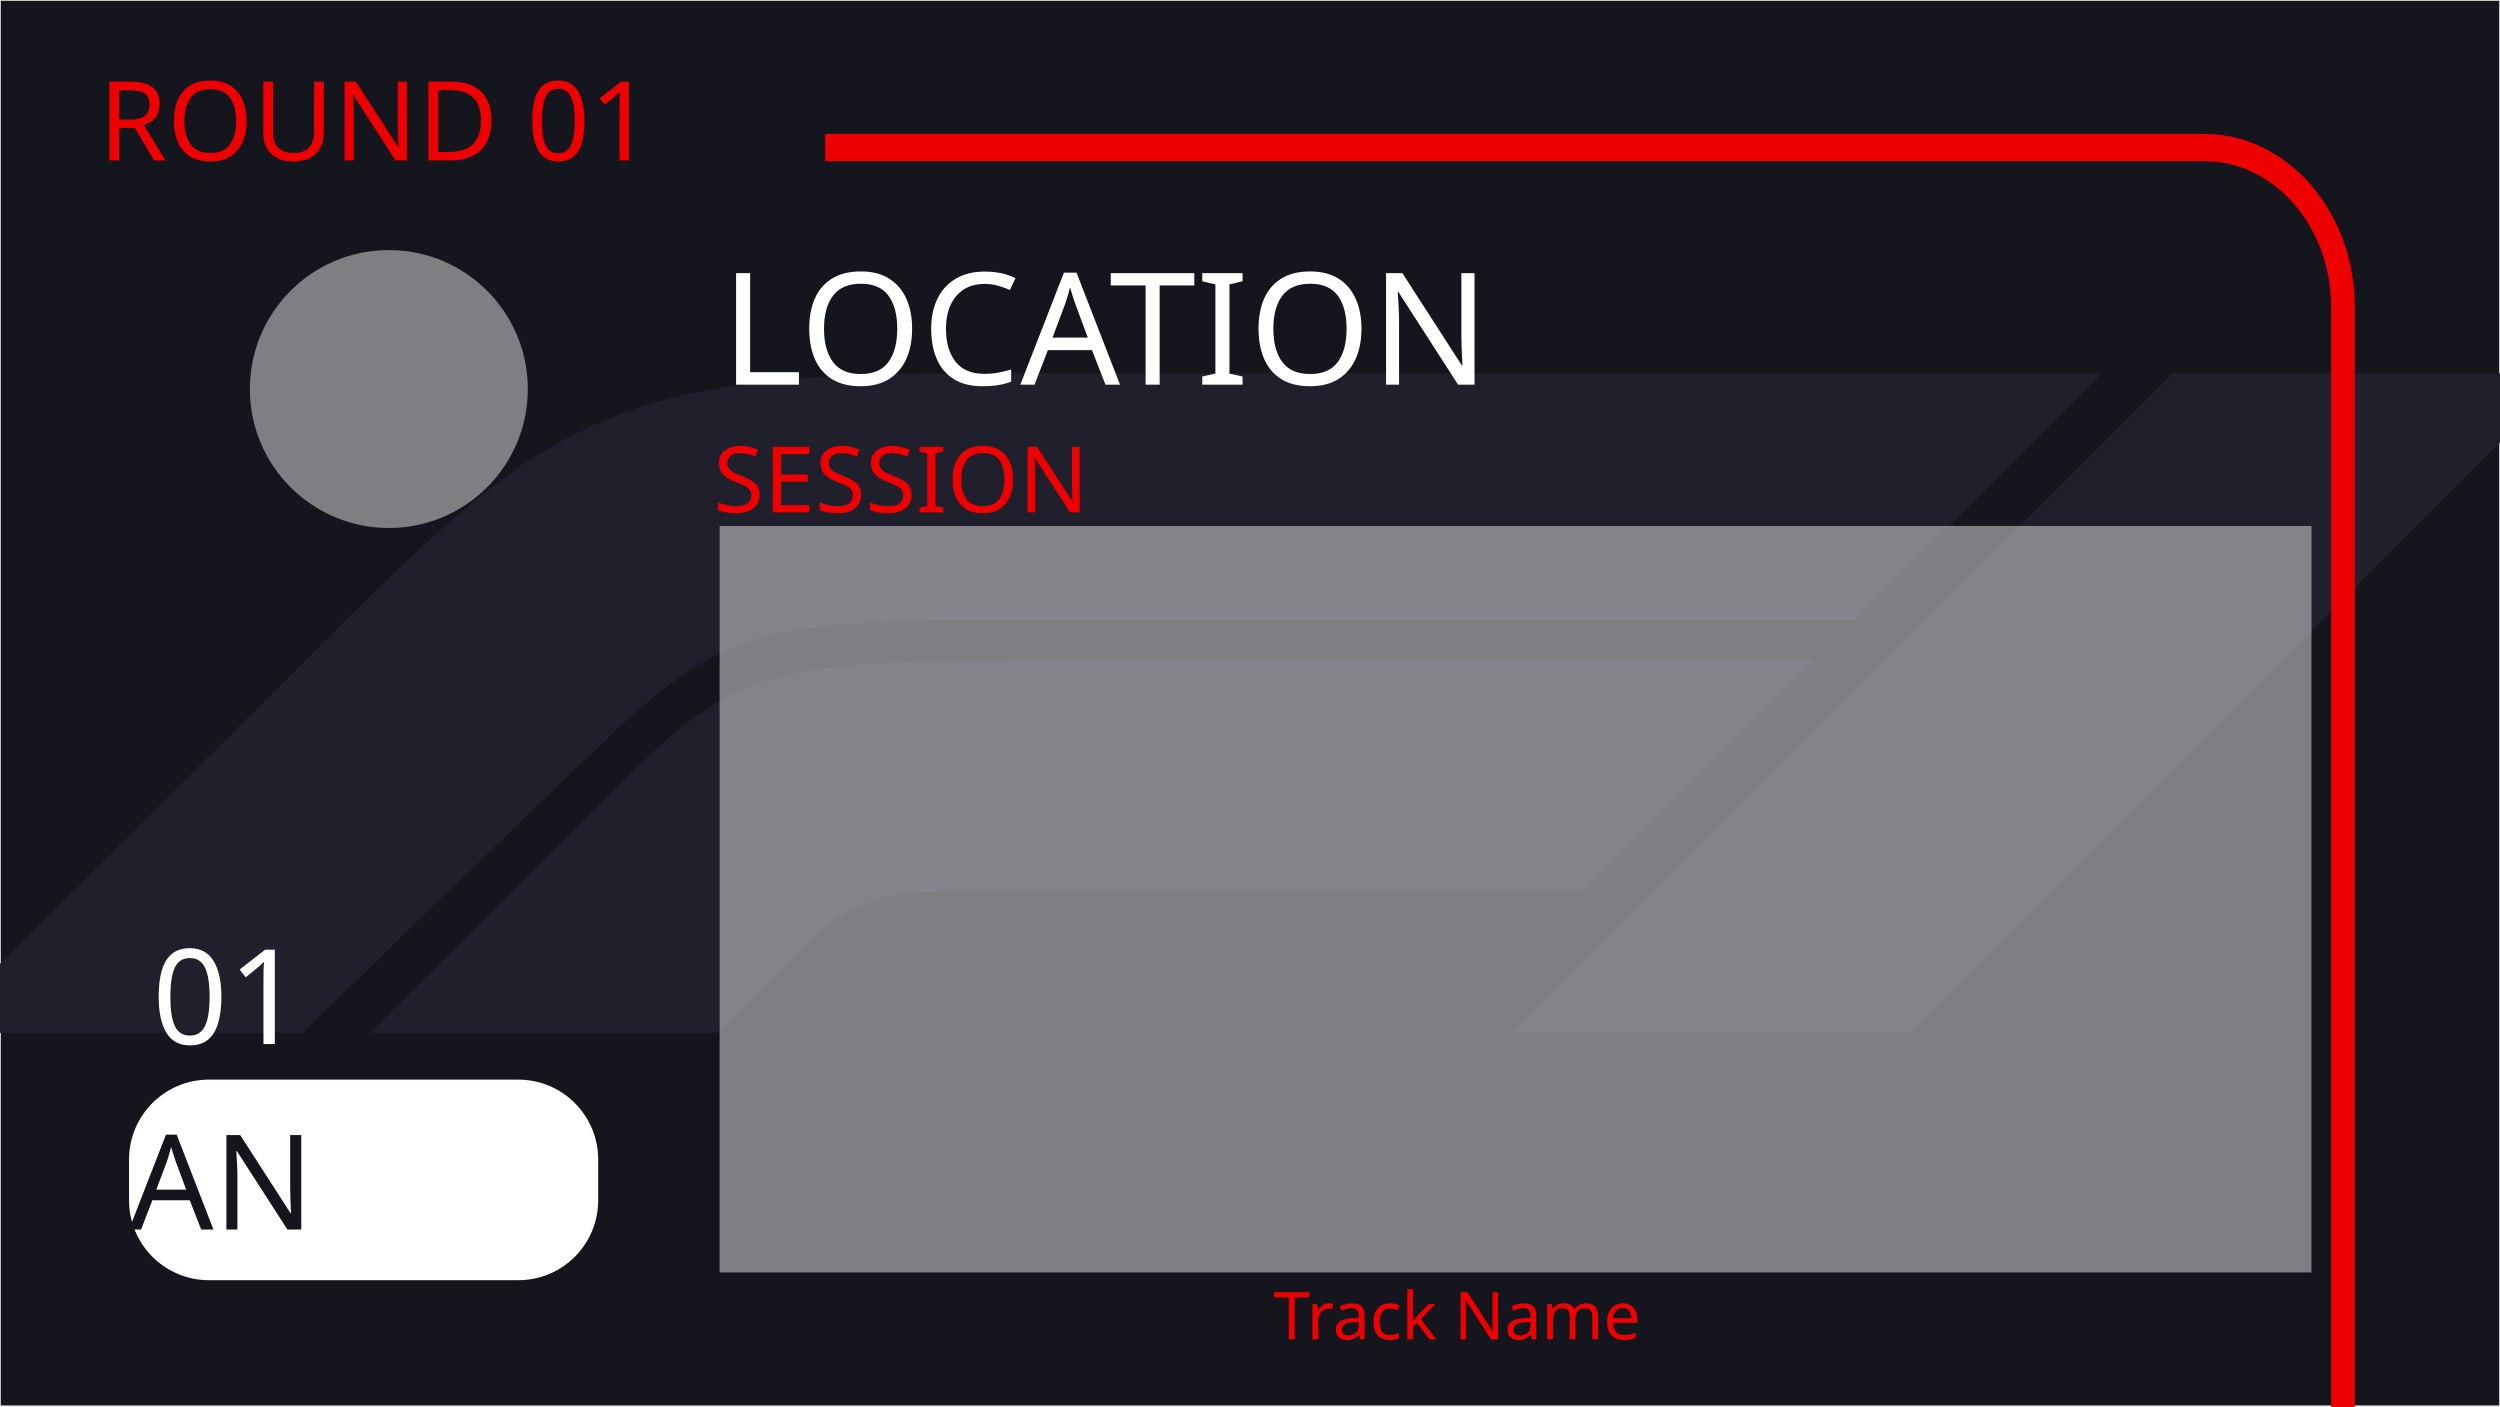
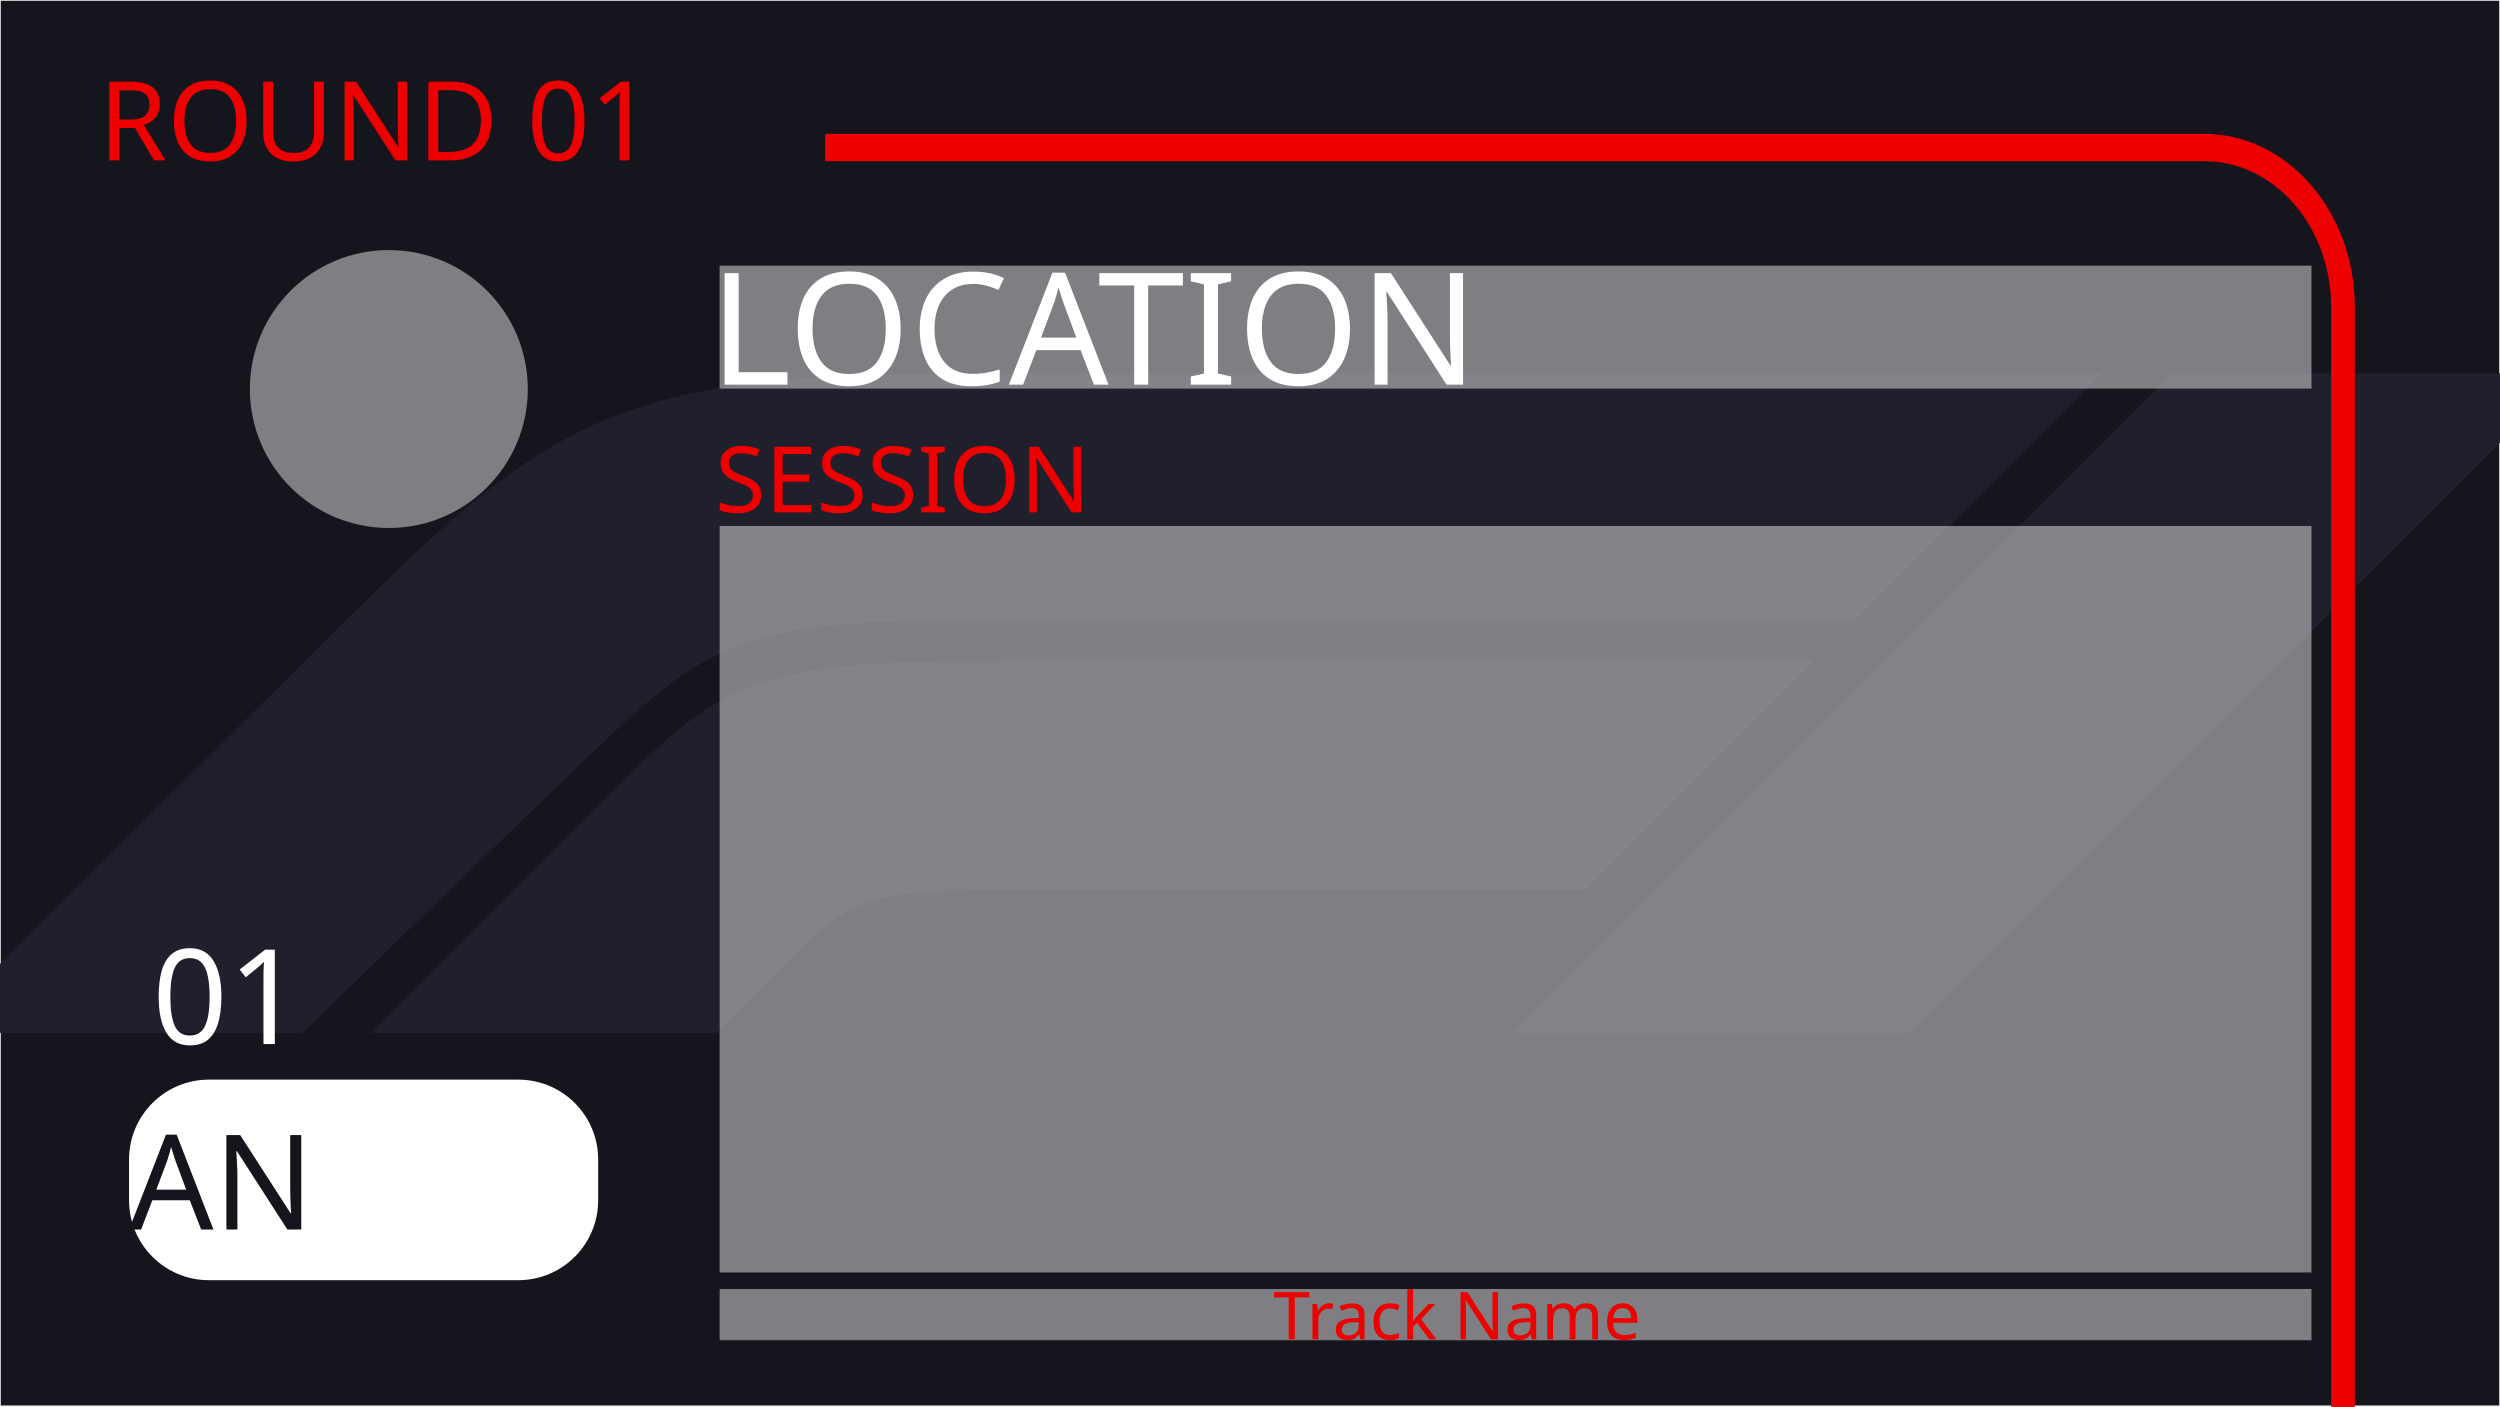
- <svg xmlns="http://www.w3.org/2000/svg" xmlns:xlink="http://www.w3.org/1999/xlink" width="720mm" height="405mm" viewBox="0 0 720 405" version="1.1" id="svg1" xml:space="preserve">
+ <svg xmlns="http://www.w3.org/2000/svg" width="720mm" height="405mm" viewBox="0 0 720 405" version="1.1" id="svg1" xml:space="preserve">
  <defs id="defs1">
    <path d="M101.087,30 L101.712,30 L101.712,27.107 L101.722,27.107 L102.762,30 L103.302,30 L104.342,27.107 L104.352,27.107 L104.352,30 L104.977,30 L104.977,26.251 L104.064,26.251 L103.056,29.186 L103.045,29.186 L102.011,26.251 L101.087,26.251 L101.087,30 Z M97.627,26.818 L98.814,26.818 L98.814,30 L99.47,30 L99.47,26.818 L100.662,26.818 L100.662,26.251 L97.627,26.251 L97.627,26.818 Z M90,30 L120,0 L101.944,0 L71.944,30 L90,30 Z M85.699,13.065 L49.382,13.065 C38.314,13.065 36.377,13.652 31.636,18.392 C27.202,22.826 20.001,30 20.001,30 L35.732,30 L39.486,26.247 C41.953,23.779 43.226,23.524 48.407,23.524 L75.241,23.524 L85.699,13.065 Z M31.152,16.253 C27.877,19.343 20.753,26.263 16.913,30 L-6.25e-05,30 C-6.25e-05,30 13.552,16.487 21.085,9.072 C28.846,1.685 32.714,0 46.949,0 L98.764,0 L87.545,11.219 L48.001,11.219 C37.999,11.219 35.752,11.912 31.152,16.253 Z" id="path-1" />
  </defs>
  <g id="layer1">
-     <rect style="opacity:0.998;fill:#15151e;stroke:none;stroke-width:0.46" id="rect1" width="719.54" height="404.54" x="0.23" y="0.23" />
-     <g id="Page-1" style="fill:none;fill-rule:evenodd;stroke:none;stroke-width:1" transform="matrix(6.332696,0,0,6.332696,-19.96134,107.5096)">
-       <mask id="mask-2" fill="#ffffff">
-         <use xlink:href="#path-1" id="use1" />
-       </mask>
-       <use id="Fill-1" fill="#ee0000" xlink:href="#path-1" style="fill:#201f2c;fill-opacity:1" />
-       <rect style="opacity:0.998;fill:#15151e;fill-opacity:1;stroke:none;stroke-width:0.223;stroke-opacity:1" id="rect2" width="61.003" height="35.541" x="594.117" y="269.74" transform="matrix(0.1579106,0,0,0.1579106,3.152108,-16.9769)" />
-     </g>
-     <text xml:space="preserve" style="font-style:normal;font-variant:normal;font-weight:normal;font-stretch:normal;font-size:31.75px;line-height:100%;font-family:Formula1;-inkscape-font-specification:Formula1;text-align:start;word-spacing:0px;writing-mode:lr-tb;direction:ltr;text-anchor:start;opacity:0.998;fill:#ee0000;fill-opacity:1;stroke:none;stroke-width:0.223;stroke-opacity:1" x="28.403" y="46.198" id="text2">
+     <rect style="opacity:1;fill:#15151e;stroke:none;stroke-width:0.46" id="rect1" width="719.54" height="404.54" x="0.23" y="0.23" />
+     <path d="M 549.981,297.491 739.962,107.51 H 625.617 L 435.64,297.491 Z M 522.742,190.247 H 292.758 c -70.091,0 -82.357,3.716 -112.378,33.737 -28.078,28.078 -73.685,73.507 -73.685,73.507 h 99.625 l 23.767,-23.767 c 15.626,-15.626 23.684,-17.245 56.496,-17.245 h 169.93 z m -345.429,20.189 c -20.736,19.564 -65.852,63.39 -90.17,87.055 H -19.962 c 0,0 85.824,-85.575 133.525,-132.527 C 162.709,118.181 187.208,107.51 277.35,107.51 h 328.133 l -71.049,71.045 H 284.015 c -63.339,0 -77.572,4.389 -106.702,31.881 z" id="Fill-1-6" style="fill:#201f2c;fill-opacity:1;fill-rule:evenodd;stroke:none;stroke-width:6.333" />
+     <text xml:space="preserve" style="font-style:normal;font-variant:normal;font-weight:normal;font-stretch:normal;font-size:31.75px;line-height:100%;font-family:Formula1;-inkscape-font-specification:Formula1;text-align:start;word-spacing:0px;writing-mode:lr-tb;direction:ltr;text-anchor:start;opacity:1;fill:#ee0000;fill-opacity:1;stroke:none;stroke-width:0.223;stroke-opacity:1" x="28.403" y="46.198" id="text2">
      <tspan style="font-style:normal;font-variant:normal;font-weight:normal;font-stretch:normal;font-size:31.75px;font-family:Formula1;-inkscape-font-specification:Formula1;fill:#ee0000;fill-opacity:1;stroke-width:0.223" x="28.403" y="46.198" id="tspan1">ROUND 01</tspan>
    </text>
-     <path style="opacity:0.998;fill:none;fill-opacity:1;stroke:#ee0000;stroke-width:7.836;stroke-linecap:butt;stroke-linejoin:miter;stroke-dasharray:none;stroke-opacity:1" d="m 187.887,39.219 h 456.585 a 45.968,45.968 45 0 1 45.968,45.968 V 413.17" id="path3" transform="matrix(0.8698224,0,0,1.000702,74.21747,3.230212)" />
+     <path style="opacity:1;fill:none;fill-opacity:1;stroke:#ee0000;stroke-width:7.836;stroke-linecap:butt;stroke-linejoin:miter;stroke-dasharray:none;stroke-opacity:1" d="m 187.887,39.219 h 456.585 a 45.968,45.968 45 0 1 45.968,45.968 V 413.17" id="path3" transform="matrix(0.8698224,0,0,1.000702,74.21747,3.230212)" />
    <g id="g10" transform="translate(1.371637)">
-       <text xml:space="preserve" style="font-style:normal;font-variant:normal;font-weight:normal;font-stretch:normal;font-size:44.979px;line-height:100%;font-family:Formula1;-inkscape-font-specification:Formula1;text-align:start;word-spacing:0px;writing-mode:lr-tb;direction:ltr;text-anchor:start;opacity:0.998;fill:#ffffff;fill-opacity:1;stroke:none;stroke-width:7.836;stroke-linecap:butt;stroke-linejoin:miter;stroke-dasharray:none;stroke-opacity:1" x="206.261" y="110.782" id="text3">
-         <tspan id="tspan3" style="font-style:normal;font-variant:normal;font-weight:500;font-stretch:normal;font-size:44.979px;font-family:Formula1;-inkscape-font-specification:'Formula1 Medium';stroke:none;stroke-width:7.836" x="206.261" y="110.782">LOCATION</tspan>
+       <rect style="display:inline;opacity:0.998;fill:#ffffff;fill-opacity:0.448;stroke-width:9.487" id="rect3-7" width="458.454" height="35.41" x="205.882" y="76.508" />
+       <text xml:space="preserve" style="font-style:normal;font-variant:normal;font-weight:normal;font-stretch:normal;font-size:44.979px;line-height:100%;font-family:Formula1;-inkscape-font-specification:Formula1;text-align:start;word-spacing:0px;writing-mode:lr-tb;direction:ltr;text-anchor:start;opacity:1;fill:#ffffff;fill-opacity:1;stroke:none;stroke-width:7.836;stroke-linecap:butt;stroke-linejoin:miter;stroke-dasharray:none;stroke-opacity:1" x="202.958" y="110.782" id="text3">
+         <tspan id="tspan3" style="font-style:normal;font-variant:normal;font-weight:500;font-stretch:normal;font-size:44.979px;font-family:Formula1;-inkscape-font-specification:'Formula1 Medium';stroke:none;stroke-width:7.836" x="202.958" y="110.782">LOCATION</tspan>
      </text>
-       <text xml:space="preserve" style="font-style:normal;font-variant:normal;font-weight:500;font-stretch:normal;font-size:26.458px;line-height:100%;font-family:Formula1;-inkscape-font-specification:'Formula1 Medium';text-align:start;word-spacing:0px;writing-mode:lr-tb;direction:ltr;text-anchor:start;opacity:0.998;fill:#ffffff;fill-opacity:1;stroke:none;stroke-width:7.836;stroke-linecap:butt;stroke-linejoin:miter;stroke-dasharray:none;stroke-opacity:1" x="204.105" y="147.571" id="text4">
-         <tspan id="tspan4" style="font-style:normal;font-variant:normal;font-weight:normal;font-stretch:normal;font-size:26.458px;font-family:Formula1;-inkscape-font-specification:Formula1;fill:#ee0000;fill-opacity:1;stroke-width:7.836" x="204.105" y="147.571">SESSION</tspan>
+       <text xml:space="preserve" style="font-style:normal;font-variant:normal;font-weight:500;font-stretch:normal;font-size:26.458px;line-height:100%;font-family:Formula1;-inkscape-font-specification:'Formula1 Medium';text-align:start;word-spacing:0px;writing-mode:lr-tb;direction:ltr;text-anchor:start;opacity:1;fill:#ffffff;fill-opacity:1;stroke:none;stroke-width:7.836;stroke-linecap:butt;stroke-linejoin:miter;stroke-dasharray:none;stroke-opacity:1" x="204.559" y="147.571" id="text4">
+         <tspan id="tspan4" style="font-style:normal;font-variant:normal;font-weight:normal;font-stretch:normal;font-size:26.458px;font-family:Formula1;-inkscape-font-specification:Formula1;fill:#ee0000;fill-opacity:1;stroke-width:7.836" x="204.559" y="147.571">SESSION</tspan>
      </text>
    </g>
    <g id="g3">
-       <text xml:space="preserve" style="font-style:normal;font-variant:normal;font-weight:normal;font-stretch:normal;font-size:19.05px;line-height:100%;font-family:Formula1;-inkscape-font-specification:Formula1;text-align:center;word-spacing:0px;writing-mode:lr-tb;direction:ltr;text-anchor:middle;opacity:0.998;fill:#ee0000;fill-opacity:1;stroke:none;stroke-width:7.836;stroke-linecap:butt;stroke-linejoin:miter;stroke-dasharray:none;stroke-opacity:1" x="436.956" y="385.746" id="text5">
-         <tspan id="tspan5" style="font-size:19.05px;stroke-width:7.836" x="436.956" y="385.746">Track Name</tspan>
+       <rect style="display:inline;opacity:0.998;fill:#ffffff;fill-opacity:0.448;stroke-width:6.126" id="rect3-7-0" width="458.454" height="14.764" x="207.253" y="371.23" />
+       <text xml:space="preserve" style="font-style:normal;font-variant:normal;font-weight:normal;font-stretch:normal;font-size:19.05px;line-height:100%;font-family:Formula1;-inkscape-font-specification:Formula1;text-align:center;word-spacing:0px;writing-mode:lr-tb;direction:ltr;text-anchor:middle;opacity:1;fill:#ee0000;fill-opacity:1;stroke:none;stroke-width:7.836;stroke-linecap:butt;stroke-linejoin:miter;stroke-dasharray:none;stroke-opacity:1" x="436.958" y="385.746" id="text5">
+         <tspan id="tspan5" style="font-size:19.05px;stroke-width:7.836" x="436.958" y="385.746">Track Name</tspan>
      </text>
      <rect style="opacity:0.998;fill:#ffffff;fill-opacity:0.448;stroke-width:23.377" id="rect3" width="458.454" height="214.99" x="180.857" y="146.989" transform="translate(26.39625,4.487772)" />
    </g>
    <g id="g8" transform="translate(26.39625,4.487772)">
-       <text xml:space="preserve" style="font-style:normal;font-variant:normal;font-weight:normal;font-stretch:normal;font-size:38.1px;line-height:100%;font-family:Formula1;-inkscape-font-specification:Formula1;text-align:center;word-spacing:0px;writing-mode:lr-tb;direction:ltr;text-anchor:middle;opacity:0.998;fill:#ee0000;fill-opacity:1;stroke:none;stroke-width:7.836;stroke-linecap:butt;stroke-linejoin:miter;stroke-dasharray:none;stroke-opacity:1" x="73.905" y="296.209" id="text6">
+       <text xml:space="preserve" style="font-style:normal;font-variant:normal;font-weight:normal;font-stretch:normal;font-size:38.1px;line-height:100%;font-family:Formula1;-inkscape-font-specification:Formula1;text-align:center;word-spacing:0px;writing-mode:lr-tb;direction:ltr;text-anchor:middle;opacity:1;fill:#ee0000;fill-opacity:1;stroke:none;stroke-width:7.836;stroke-linecap:butt;stroke-linejoin:miter;stroke-dasharray:none;stroke-opacity:1" x="73.905" y="296.209" id="text6">
        <tspan id="tspan6" style="font-style:normal;font-variant:normal;font-weight:500;font-stretch:normal;font-size:38.1px;font-family:Formula1;-inkscape-font-specification:'Formula1 Medium';fill:#ffffff;fill-opacity:1;stroke-width:7.836" x="73.905" y="296.209">01</tspan>
      </text>
      <g id="g7">
-         <rect style="opacity:0.998;fill:#ffffff;fill-opacity:1;stroke:none;stroke-width:7.836;stroke-linecap:butt;stroke-linejoin:miter;stroke-dasharray:none;stroke-opacity:1" id="rect7" width="135.109" height="57.764" x="10.77" y="306.443" ry="23.008" />
-         <text xml:space="preserve" style="font-style:normal;font-variant:normal;font-weight:500;font-stretch:normal;font-size:38.1px;line-height:100%;font-family:Formula1;-inkscape-font-specification:'Formula1 Medium';text-align:center;word-spacing:0px;writing-mode:lr-tb;direction:ltr;text-anchor:middle;opacity:0.998;fill:#15151e;fill-opacity:1;stroke:none;stroke-width:7.836;stroke-linecap:butt;stroke-linejoin:miter;stroke-dasharray:none;stroke-opacity:1" x="76.8" y="349.613" id="text7">
+         <rect style="opacity:1;fill:#ffffff;fill-opacity:1;stroke:none;stroke-width:7.836;stroke-linecap:butt;stroke-linejoin:miter;stroke-dasharray:none;stroke-opacity:1" id="rect7" width="135.109" height="57.764" x="10.77" y="306.443" ry="23.008" />
+         <text xml:space="preserve" style="font-style:normal;font-variant:normal;font-weight:500;font-stretch:normal;font-size:38.1px;line-height:100%;font-family:Formula1;-inkscape-font-specification:'Formula1 Medium';text-align:center;word-spacing:0px;writing-mode:lr-tb;direction:ltr;text-anchor:middle;opacity:1;fill:#15151e;fill-opacity:1;stroke:none;stroke-width:7.836;stroke-linecap:butt;stroke-linejoin:miter;stroke-dasharray:none;stroke-opacity:1" x="76.8" y="349.613" id="text7">
          <tspan id="tspan7" style="fill:#15151e;fill-opacity:1;stroke-width:7.836" x="76.8" y="349.613">JAN</tspan>
        </text>
      </g>
    </g>
    <circle style="opacity:0.998;fill:#ffffff;fill-opacity:0.448;stroke:none;stroke-width:7.836;stroke-linecap:butt;stroke-linejoin:miter;stroke-dasharray:none;stroke-opacity:1" id="circle11" cx="111.984" cy="112.04" r="40.02" />
  </g>
</svg>
